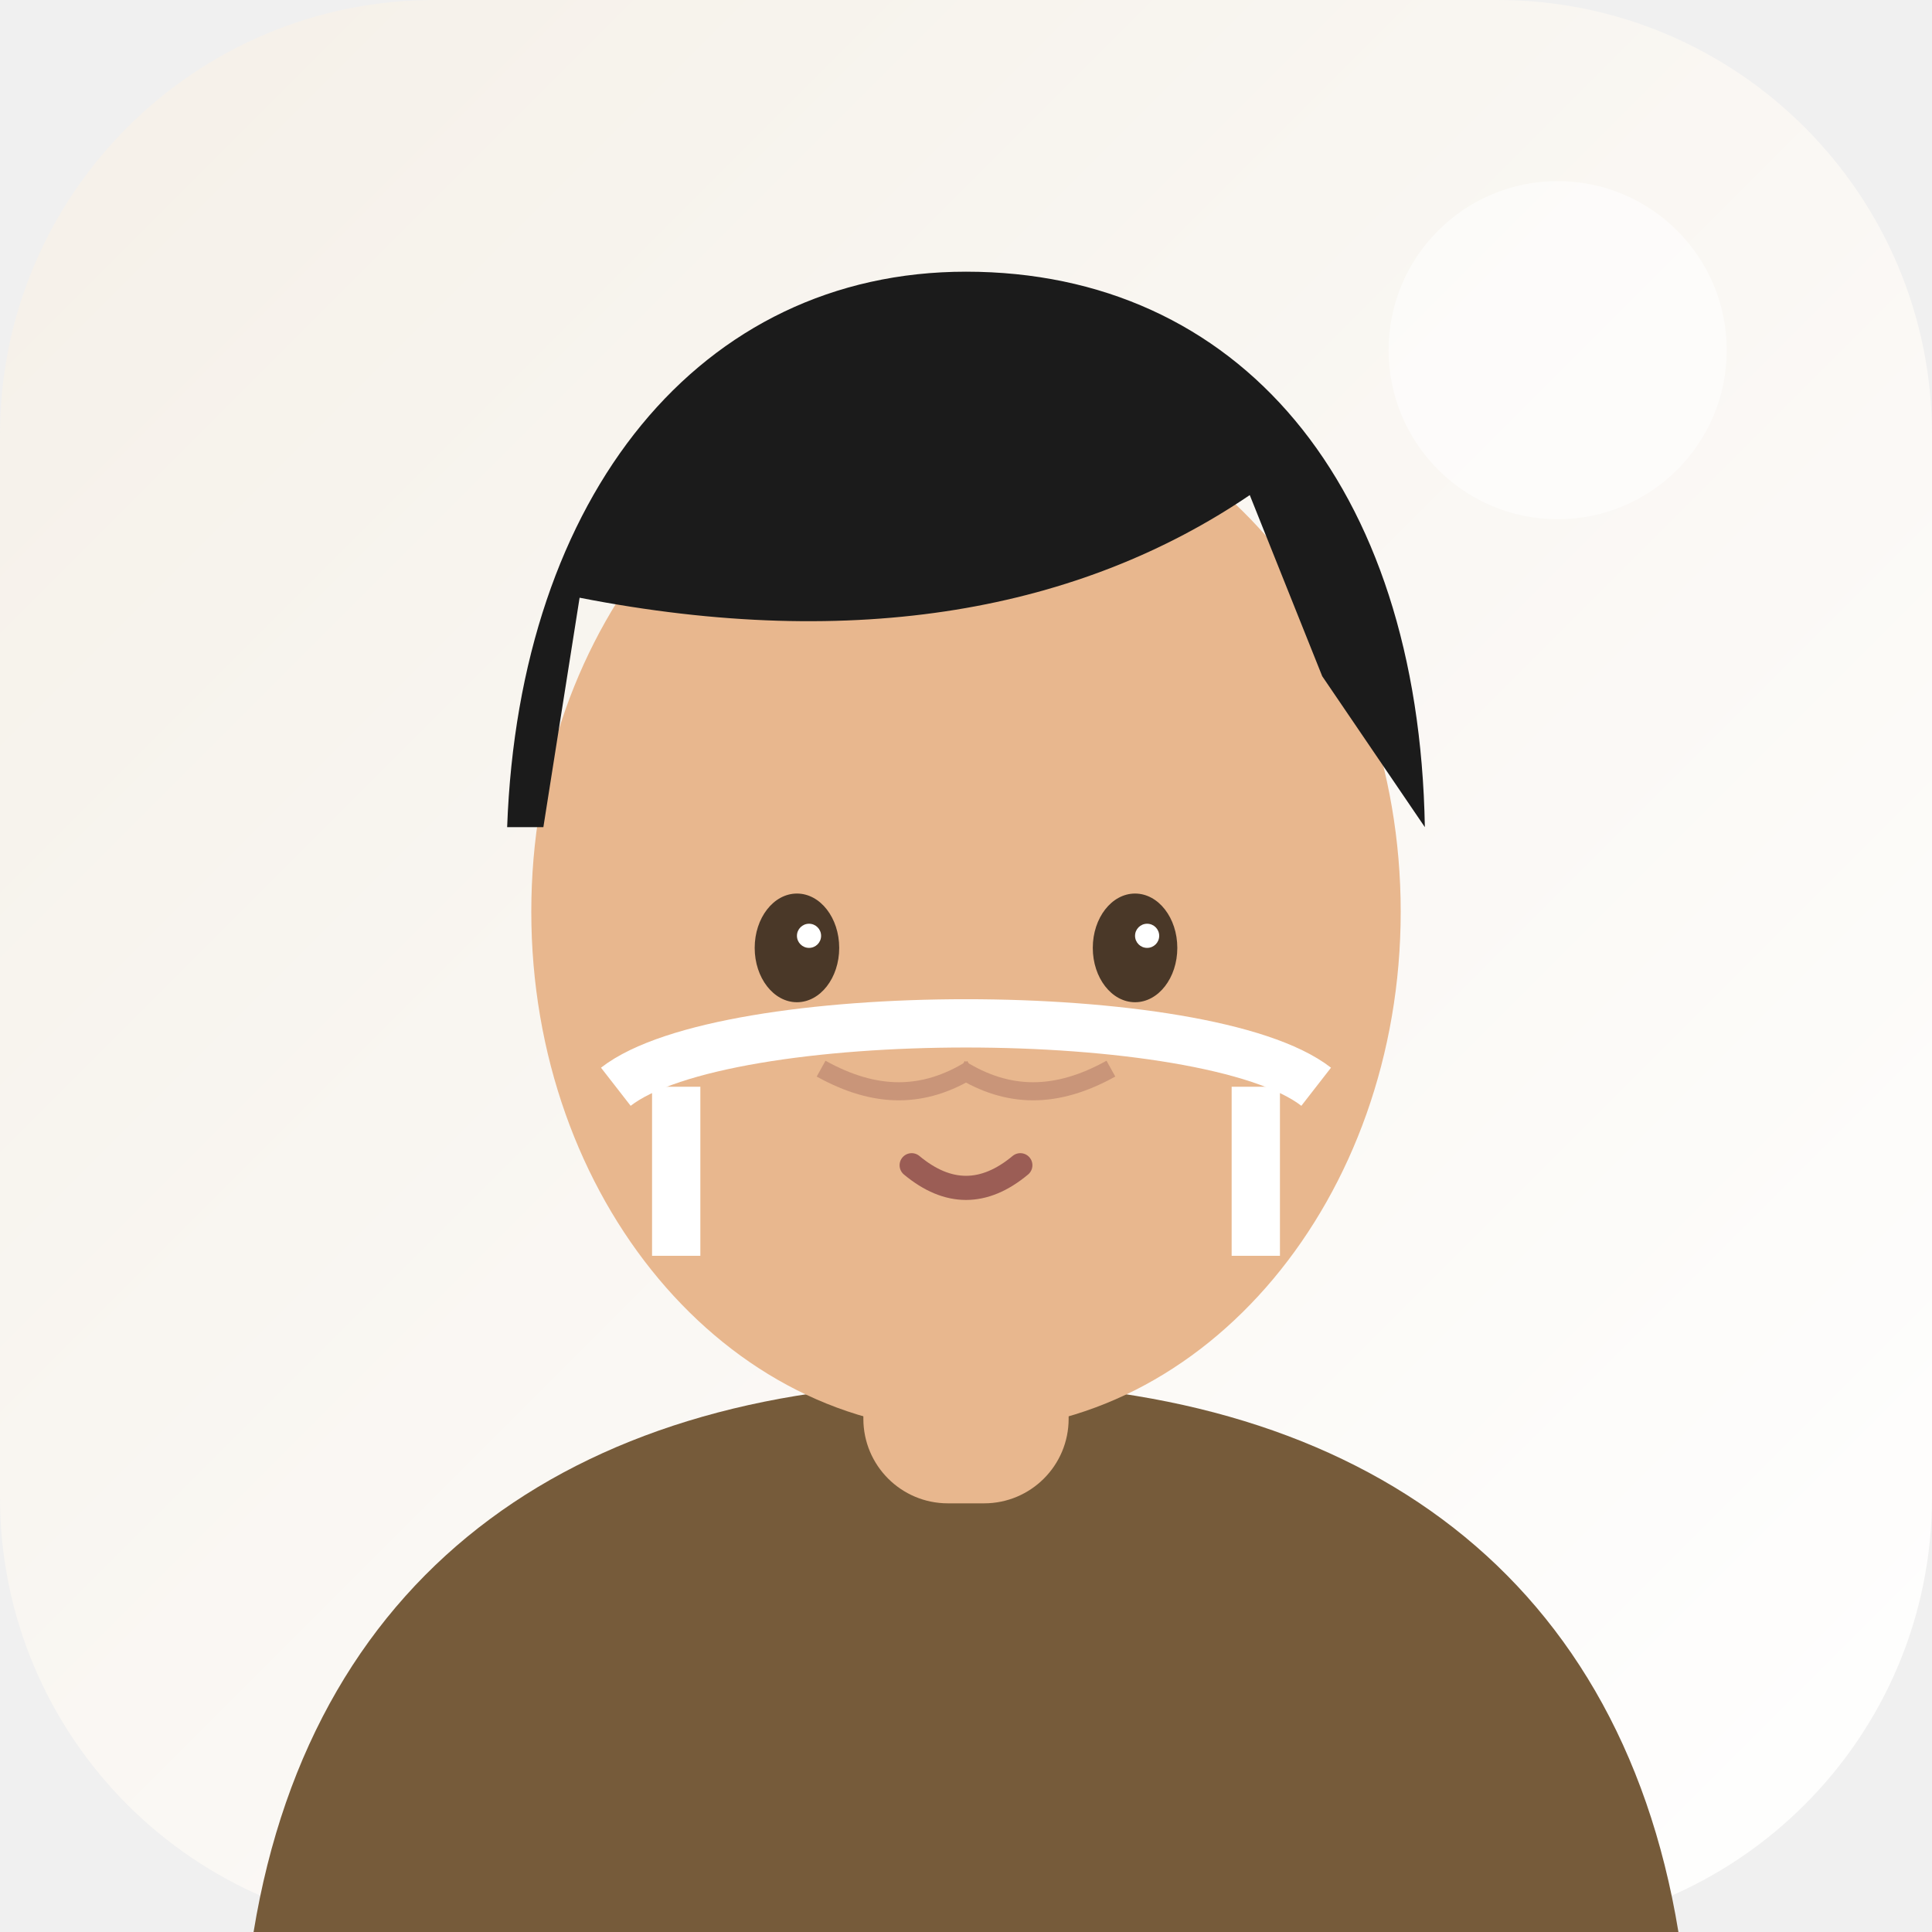
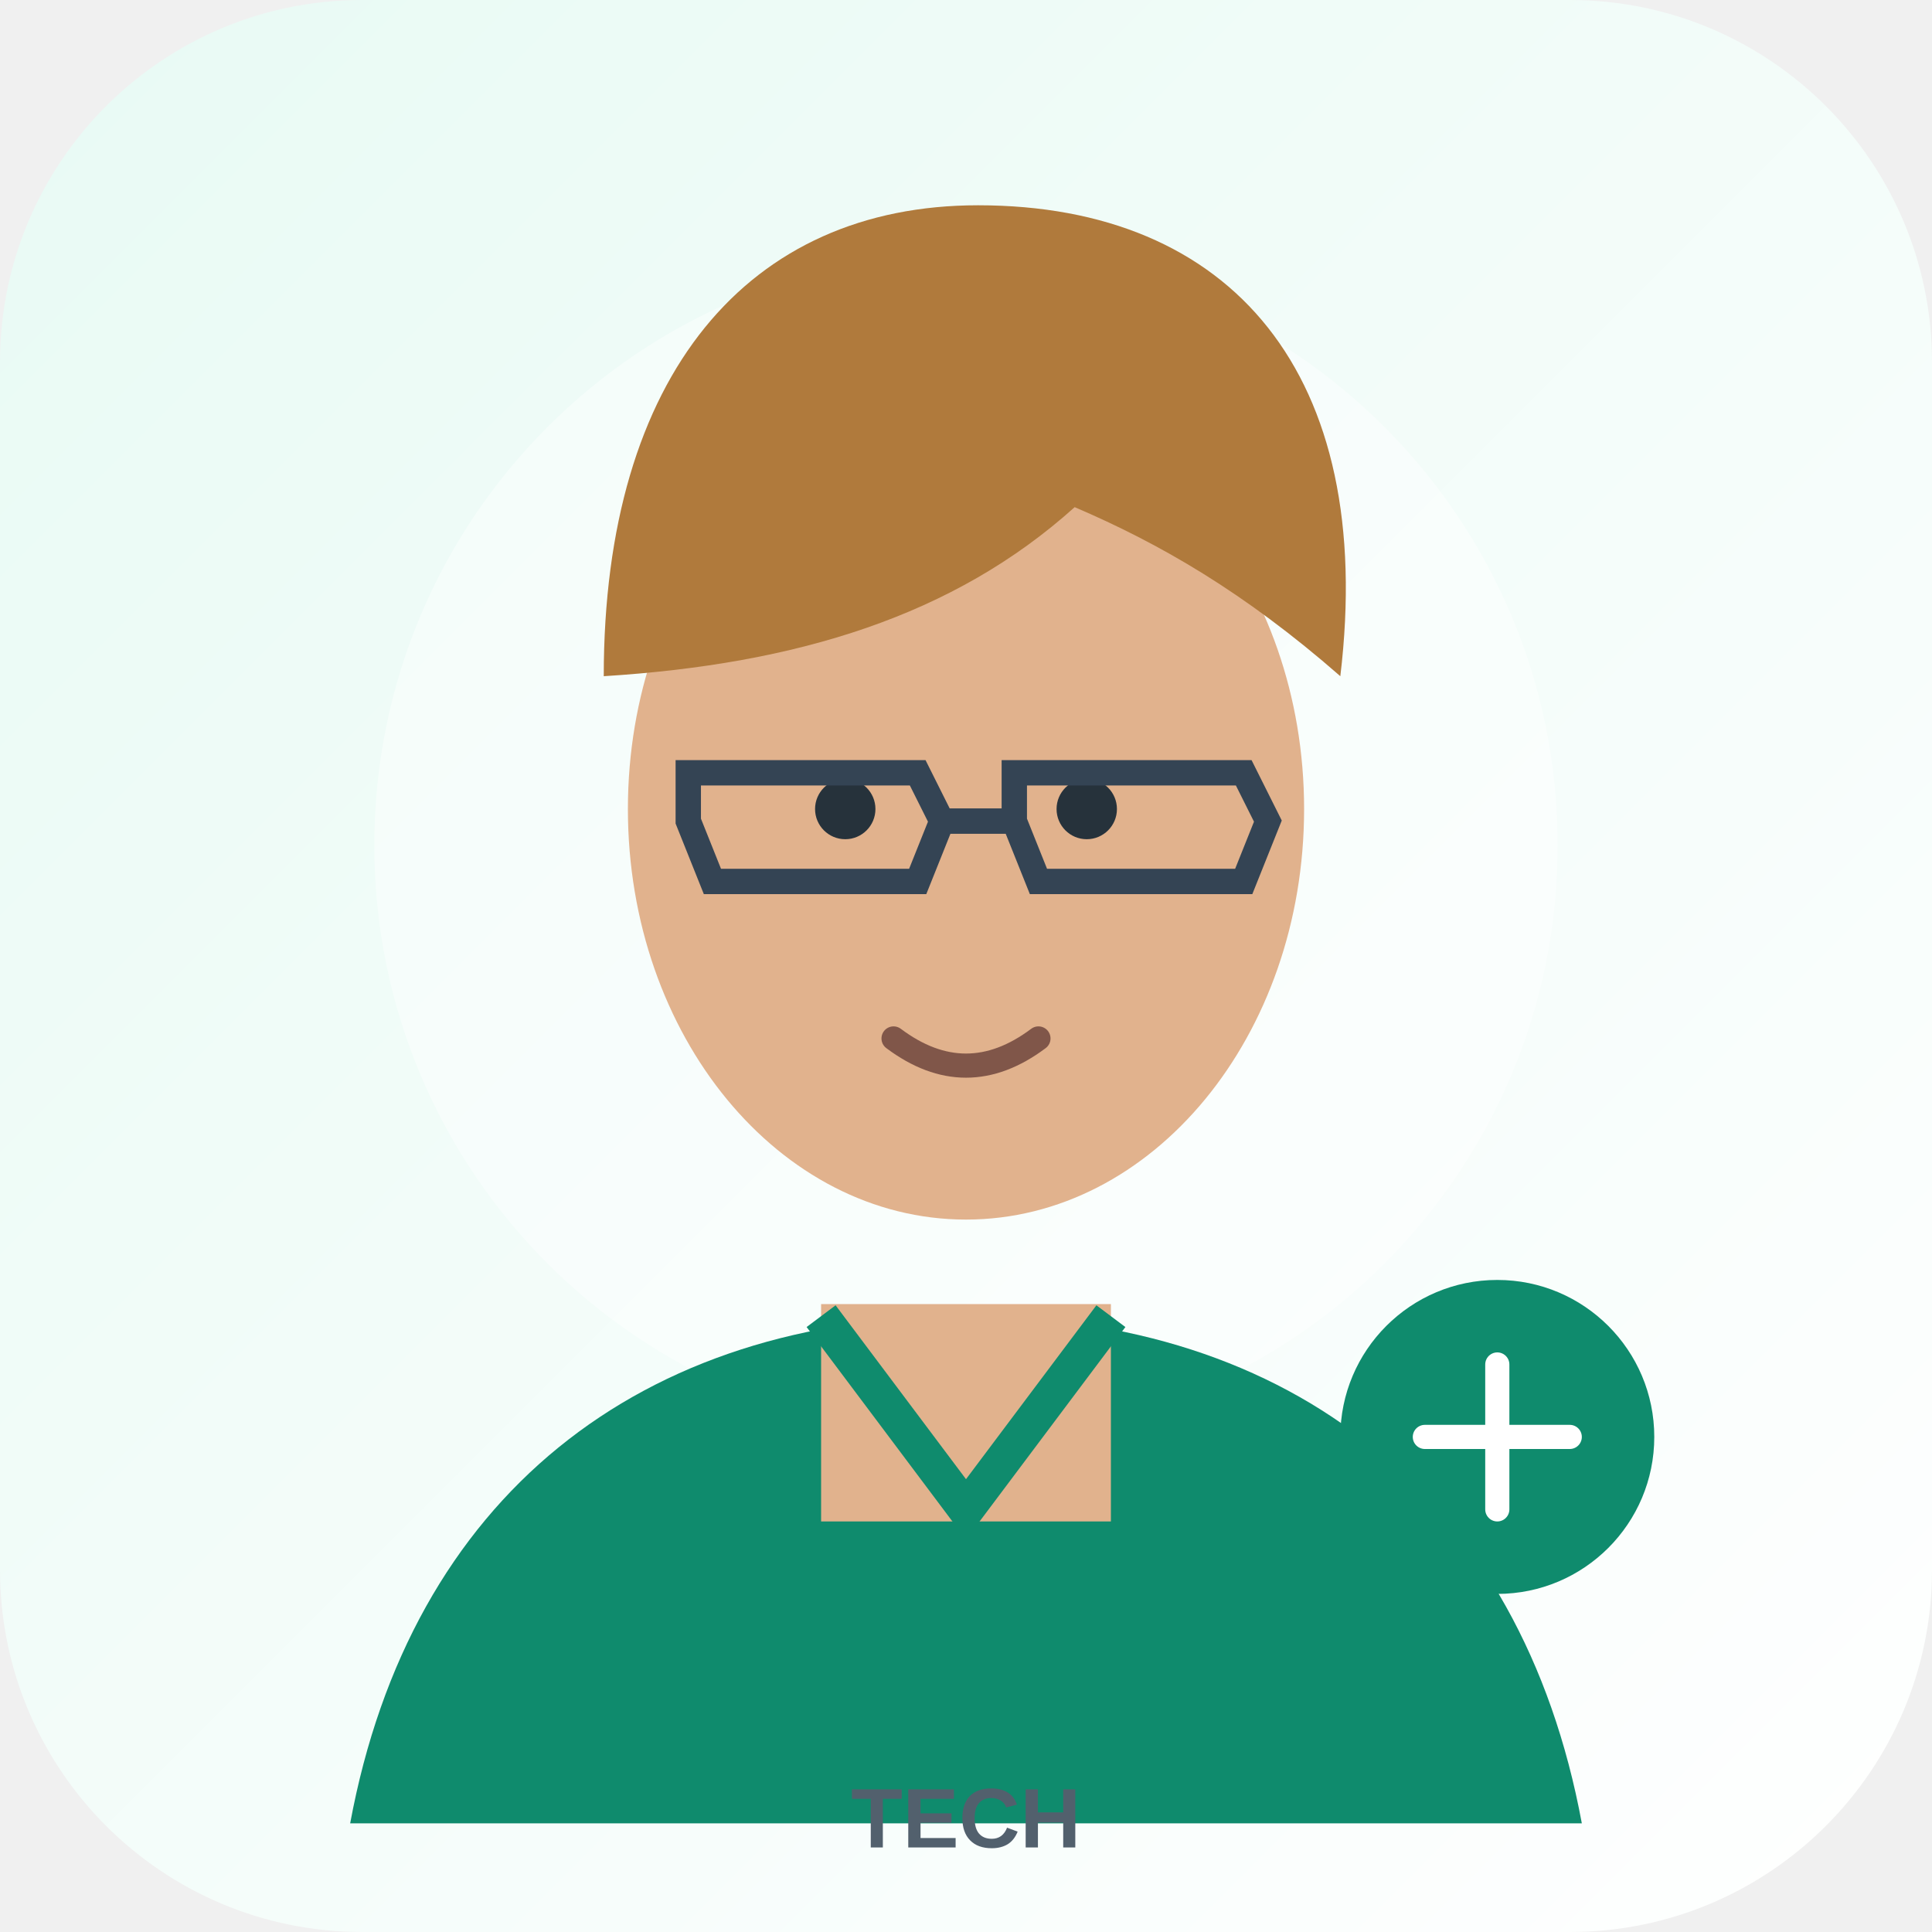
- <svg xmlns="http://www.w3.org/2000/svg" viewBox="0 0 320 320">
+ <svg xmlns="http://www.w3.org/2000/svg" viewBox="0 0 160 160">
  <defs>
    <linearGradient id="bg" x1="0" y1="0" x2="1" y2="1">
-       <stop stop-color="#F5F0E8" />
-       <stop offset="1" stop-color="#FFFFFF" />
+       <stop stop-color="#e8faf4" />
+       <stop offset="1" stop-color="#fff" />
    </linearGradient>
  </defs>
-   <rect width="320" height="320" rx="72" fill="url(#bg)" />
-   <circle cx="258" cy="58" r="28" fill="#FFFFFF" opacity=".55" />
-   <path d="M42 320c10-61 55-91 118-91s108 30 118 91z" fill="#765B3A" />
-   <rect x="143" y="211" width="34" height="38" rx="14" fill="#E8B78E" />
-   <ellipse cx="160" cy="151" rx="72" ry="86" fill="#E8B78E" />
-   <path d="M84 137c2-55 32-92 76-92 45 0 75 35 76 92l-17-25-12-30c-28 19-65 26-111 17l-6 38z" fill="#1B1B1B" />
-   <ellipse cx="132" cy="157" rx="7" ry="9" fill="#4A3828" />
-   <ellipse cx="188" cy="157" rx="7" ry="9" fill="#4A3828" />
-   <circle cx="134" cy="155" r="2" fill="#fff" />
-   <circle cx="190" cy="155" r="2" fill="#fff" />
-   <path d="M151 193c6 5 12 5 18 0" fill="none" stroke="#9B5D55" stroke-width="4" stroke-linecap="round" />
-   <path d="M136 177c9 5 17 5 25 0M184 177c-9 5-17 5-25 0" fill="none" stroke="#A56D5F" stroke-width="3" opacity=".45" />
-   <path d="M102 180c18-14 98-14 116 0" fill="none" stroke="#FFFFFF" stroke-width="8" />
-   <path d="M112 180v28M208 180v28" stroke="#FFFFFF" stroke-width="8" />
+   <rect width="160" height="160" rx="30" fill="url(#bg)" />
+   <circle cx="80" cy="70" r="49" fill="#fff" opacity=".42" />
+   <path d="M29 151c5-27 24-42 51-42s46 15 51 42" fill="#0f8b6d" />
+   <path d="M68 108h24v18H68z" fill="#e1b28d" />
+   <ellipse cx="80" cy="67" rx="28" ry="34" fill="#e1b28d" />
+   <path d="M50 56c0-25 12-39 31-39 21 0 33 14 30 39-8-7-15-11-22-14-10 9-23 13-39 14z" fill="#b07a3c" />
+   <circle cx="70" cy="67" r="2.5" fill="#26323b" />
+   <circle cx="90" cy="67" r="2.5" fill="#26323b" />
+   <path d="M74 86c4 3 8 3 12 0" fill="none" stroke="#805649" stroke-width="2" stroke-linecap="round" />
+   <path d="M57 64h19l2 4-2 5H59l-2-5zM84 64h19l2 4-2 5H86l-2-5zM78 68h6" fill="none" stroke="#344454" stroke-width="2.1" />
+   <path d="M68 109l12 16 12-16" fill="none" stroke="#0f8b6d" stroke-width="3" />
+   <circle cx="124" cy="119" r="13" fill="#0f8b6d" />
+   <path d="M118 119h12M124 113v12" stroke="#fff" stroke-width="2" stroke-linecap="round" />
+   <text x="80" y="153" text-anchor="middle" font-family="Arial,sans-serif" font-size="7" font-weight="700" fill="#52606d">TECH</text>
</svg>
